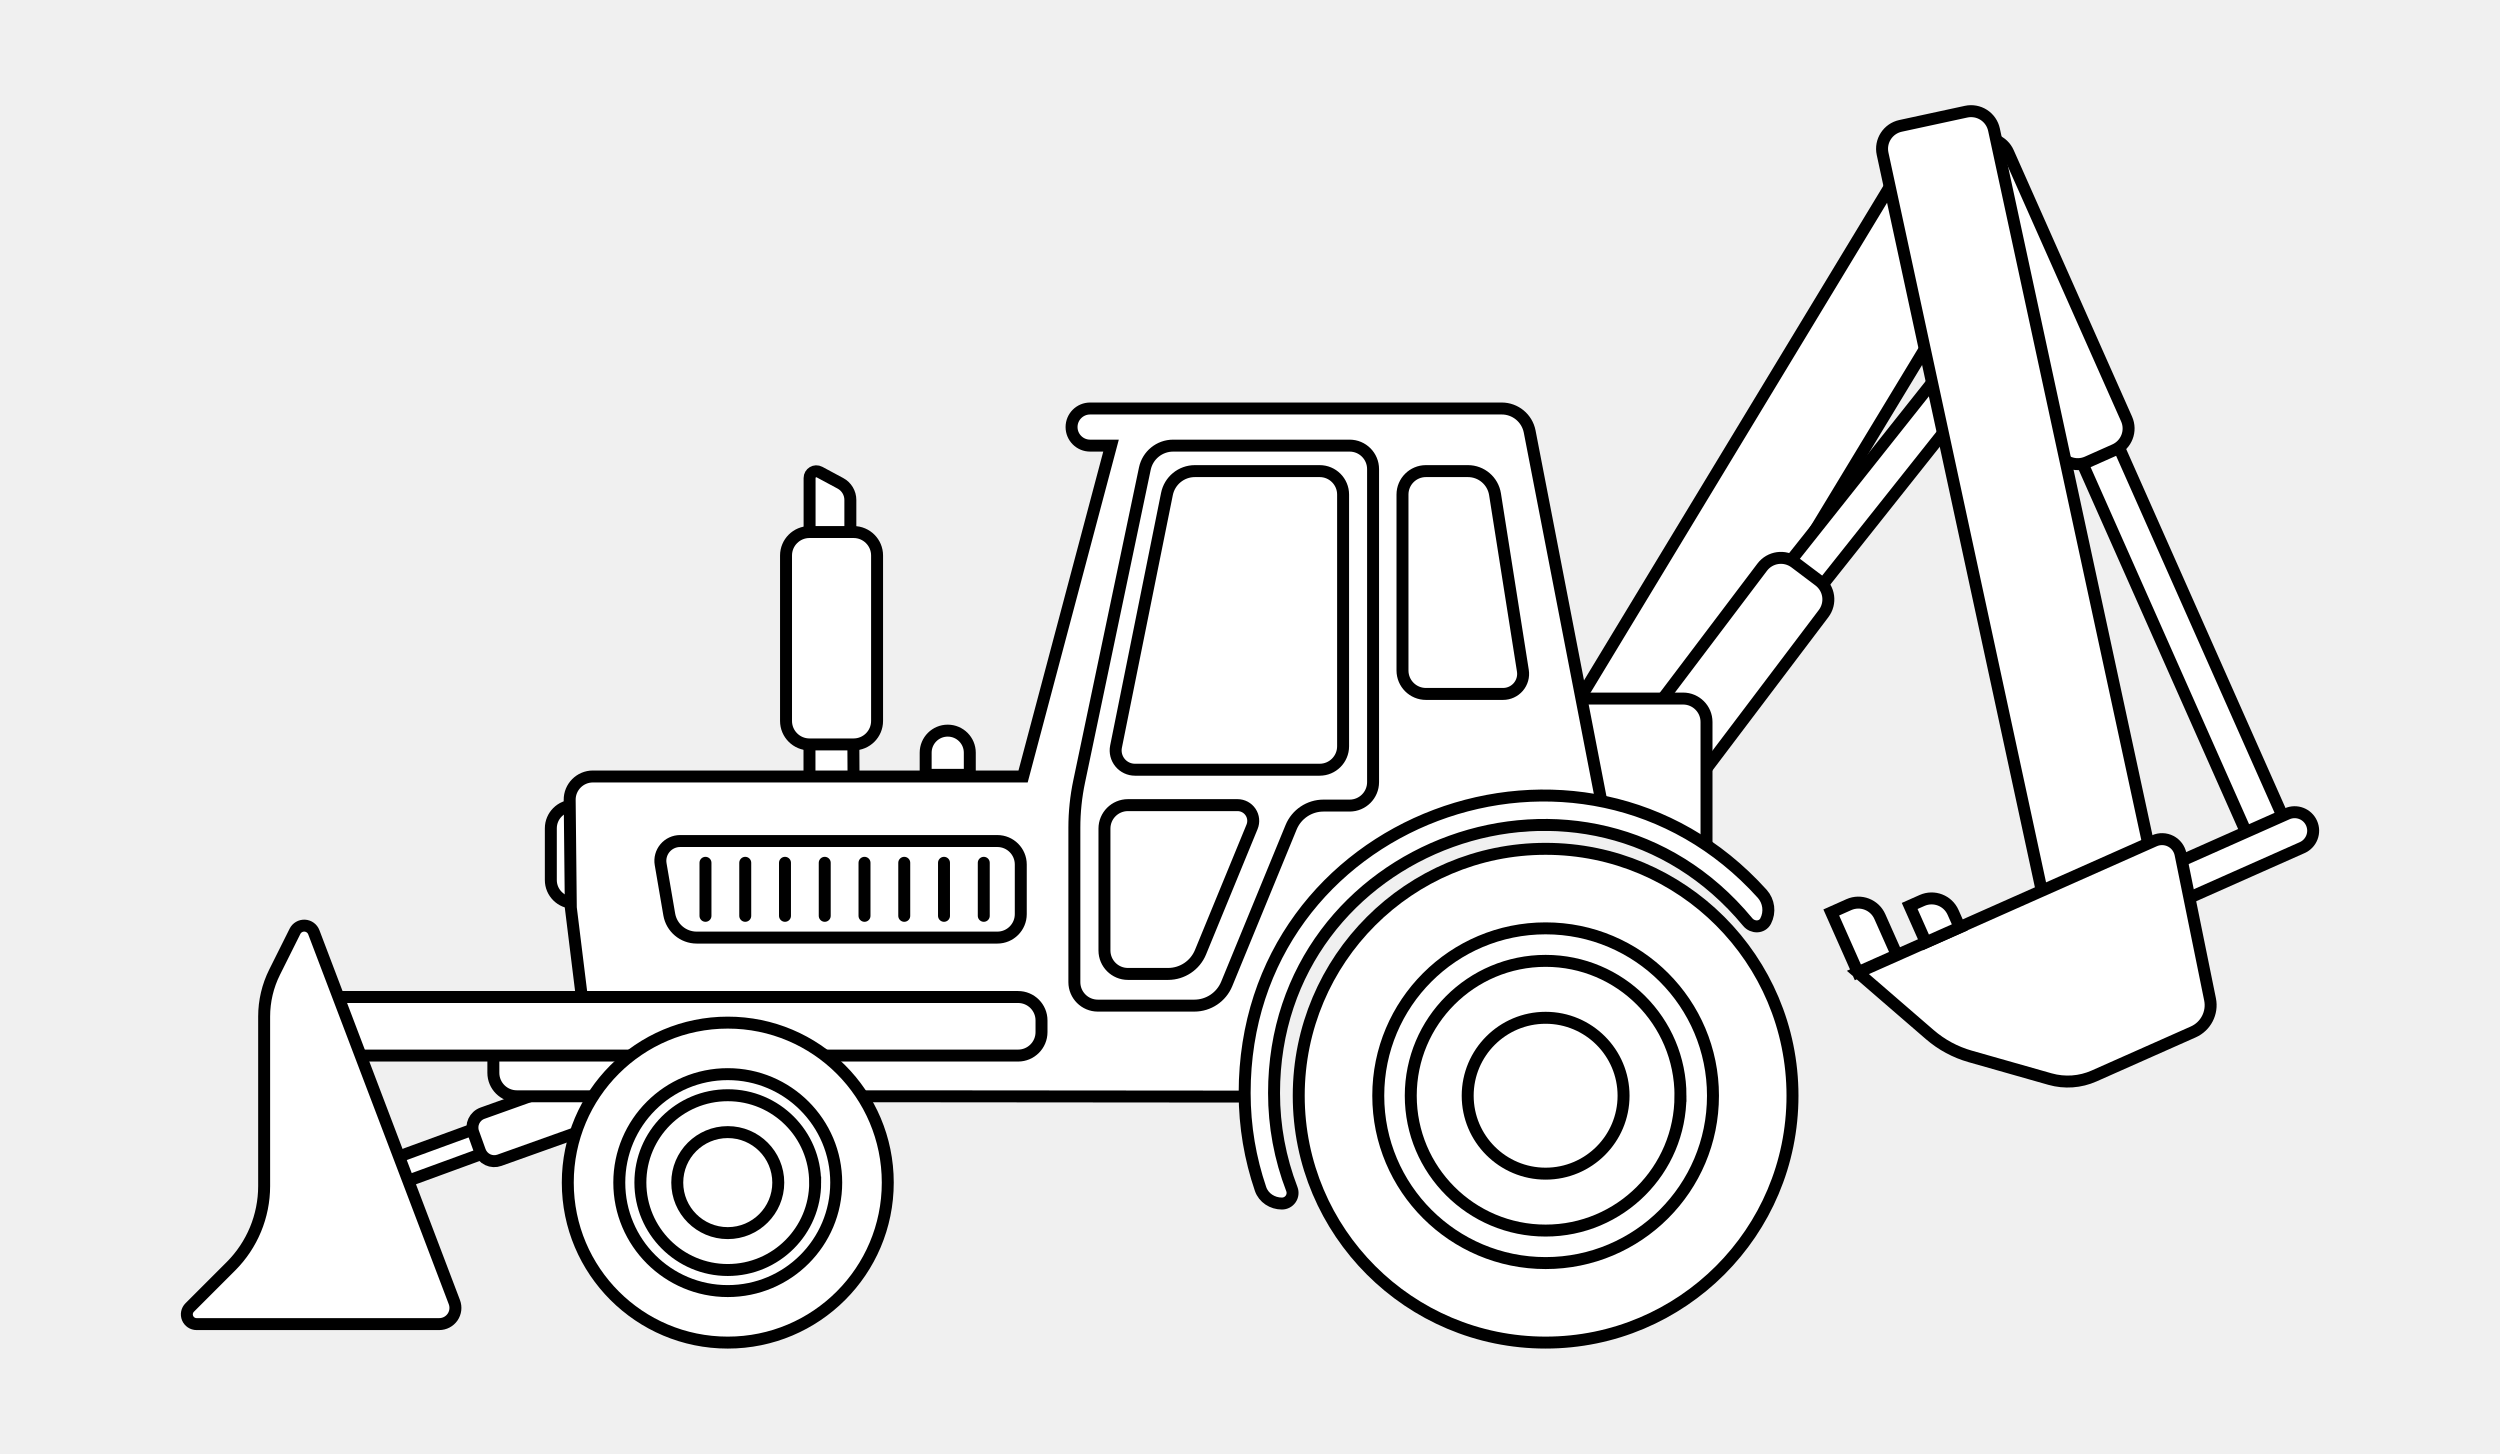
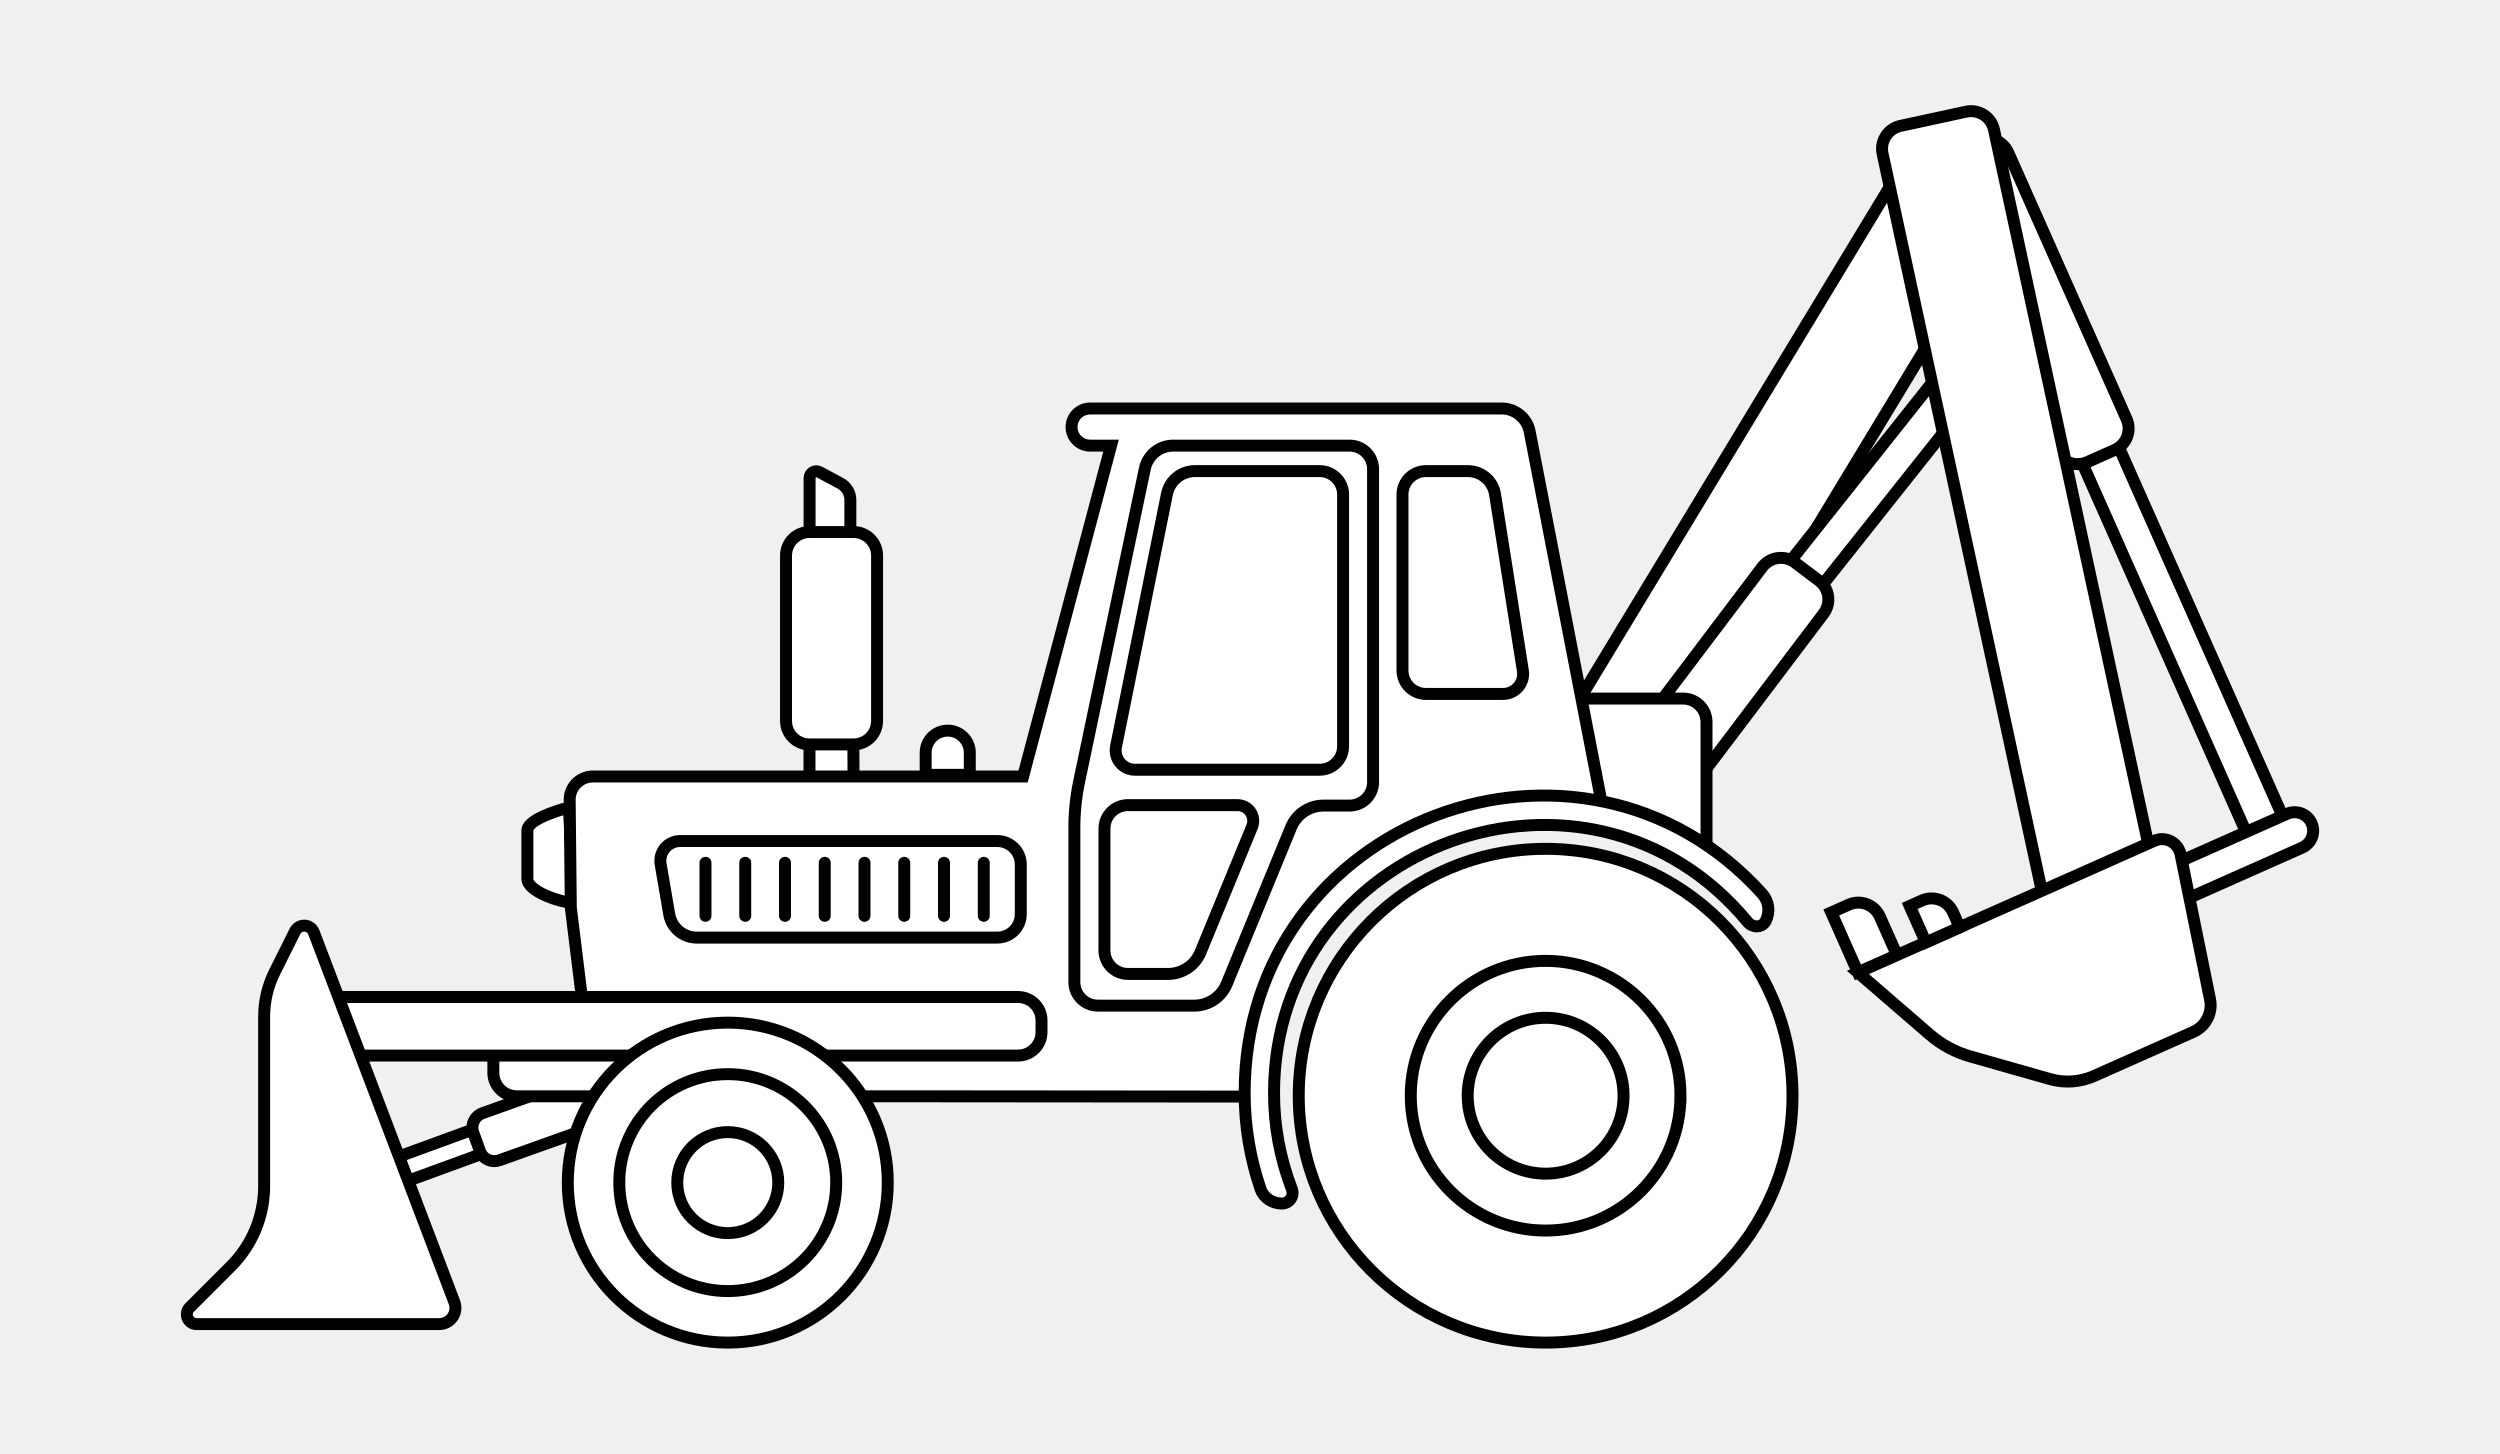
- <svg xmlns="http://www.w3.org/2000/svg" width="417.923" height="243.02" viewBox="0 0 110.575 64.299">
-   <g stroke="#000">
-     <g fill="#fff" stroke-width="2" stroke-miterlimit="10">
-       <path d="M35.808 23.722v-2.578c0-.226.24-.37.44-.263l.923.496c.27.145.44.428.44.734v2.007zM40.942 34.272h1.952v-.98a.976.976 0 00-1.952 0v.98zM36.78 24.12a.98.98 0 00-.977.977v11.37h1.953c0-6.296-.072-3.542-.072-10.708.058-.293-.645-1.64-.905-1.639z" stroke-width=".529" />
-       <path d="M34.766 24.57c0-.574.465-1.038 1.038-1.038h1.95c.573 0 1.039.464 1.039 1.037v7.32c0 .572-.466 1.037-1.038 1.037h-1.951a1.038 1.038 0 01-1.038-1.037z" stroke-width=".529" />
+ <svg xmlns="http://www.w3.org/2000/svg" width="417.923" height="243.02" viewBox="0 0 110.575 64.299" version="1.1" id="svg30">
+   <defs id="defs30" />
+   <g stroke="#000" id="g30">
+     <g fill="#fff" stroke-width="2" stroke-miterlimit="10" id="g2">
+       <path d="M35.808 23.722v-2.578c0-.226.24-.37.44-.263l.923.496c.27.145.44.428.44.734v2.007zM40.942 34.272h1.952v-.98a.976.976 0 00-1.952 0v.98zM36.78 24.12a.98.98 0 00-.977.977v11.37h1.953c0-6.296-.072-3.542-.072-10.708.058-.293-.645-1.64-.905-1.639z" stroke-width=".529" id="path1" />
+       <path d="M34.766 24.57c0-.574.465-1.038 1.038-1.038h1.95c.573 0 1.039.464 1.039 1.037v7.32c0 .572-.466 1.037-1.038 1.037h-1.951a1.038 1.038 0 01-1.038-1.037z" stroke-width=".529" id="path2" />
    </g>
-     <path fill="#fff" stroke-width=".529" stroke-miterlimit="10" d="M91.42 18.954l1.612-.715 8.077 18.198-1.612.715z" />
-     <path d="M90.95 19.913c.232.523.845.76 1.369.527l1.213-.54c.524-.232.76-.845.526-1.369L88.823 6.745a1.036 1.036 0 00-1.369-.527l-1.213.539c-.524.232-.76.845-.527 1.37z" fill="#fff" stroke-width=".529" stroke-miterlimit="10" />
-     <path d="M68.422 33.311c-.297.49-.14 1.129.35 1.426l2.537 1.536c.49.297 1.128.14 1.425-.35L88.832 9.326l-4.313-2.61z" fill="#fff" stroke-width=".529" stroke-miterlimit="10" />
-     <path d="M88.34 16.134a.883.883 0 00-1.41-1.064l-8.088 10.185 1.408 1.063zM102.241 36.41a.819.819 0 00-1.08-.416l-5.701 2.532.665 1.497 5.7-2.532a.819.819 0 00.416-1.081z" fill="#fff" stroke-width=".529" stroke-miterlimit="10" />
-     <path d="M95.544 39.767l-4.927 1.067-7.35-34.033a1.038 1.038 0 01.796-1.234l2.898-.627a1.036 1.036 0 011.233.794z" fill="#fff" stroke-width=".529" stroke-miterlimit="10" />
-     <path d="M96.445 37.782a.833.833 0 00-1.155-.595l-13.115 5.825 3.181 2.75a4.685 4.685 0 001.783.962l3.536 1.005a2.868 2.868 0 001.946-.138l4.388-1.949c.553-.245.862-.845.742-1.437zM83.145 40.54a1.038 1.038 0 00-1.37-.528l-.778.347 1.176 2.649 1.728-.768z" fill="#fff" stroke-width=".529" stroke-miterlimit="10" />
-     <path d="M86.384 40.354a1.038 1.038 0 00-1.37-.527l-.549.244.716 1.612 1.498-.665zM80.659 27.137a1.037 1.037 0 00-.204-1.454l-1.06-.799a1.037 1.037 0 00-1.453.203l-7.26 9.603a1.038 1.038 0 00.204 1.453l1.06.8a1.037 1.037 0 001.452-.203z" fill="#fff" stroke-width=".529" stroke-miterlimit="10" />
-     <g fill="#fff" stroke-width="2" stroke-miterlimit="10">
-       <path d="M18.104 52.207a.573.573 0 11-.386-1.08l3.554-1.3.387 1.08z" stroke-width=".529" />
-       <path d="M22.088 51.319a.674.674 0 01-.862-.408l-.292-.813a.675.675 0 01.408-.862l4.58-1.636a.674.674 0 01.862.409l.292.811a.675.675 0 01-.407.864z" stroke-width=".529" />
+     <path fill="#fff" stroke-width=".529" stroke-miterlimit="10" d="M91.42 18.954l1.612-.715 8.077 18.198-1.612.715z" id="path3" />
+     <path d="M90.95 19.913c.232.523.845.76 1.369.527l1.213-.54c.524-.232.76-.845.526-1.369L88.823 6.745a1.036 1.036 0 00-1.369-.527l-1.213.539c-.524.232-.76.845-.527 1.37z" fill="#fff" stroke-width=".529" stroke-miterlimit="10" id="path4" />
+     <path d="M68.422 33.311c-.297.49-.14 1.129.35 1.426l2.537 1.536c.49.297 1.128.14 1.425-.35L88.832 9.326l-4.313-2.61z" fill="#fff" stroke-width=".529" stroke-miterlimit="10" id="path5" />
+     <path d="M88.34 16.134a.883.883 0 00-1.41-1.064l-8.088 10.185 1.408 1.063zM102.241 36.41a.819.819 0 00-1.08-.416l-5.701 2.532.665 1.497 5.7-2.532a.819.819 0 00.416-1.081z" fill="#fff" stroke-width=".529" stroke-miterlimit="10" id="path6" />
+     <path d="M95.544 39.767l-4.927 1.067-7.35-34.033a1.038 1.038 0 01.796-1.234l2.898-.627a1.036 1.036 0 011.233.794z" fill="#fff" stroke-width=".529" stroke-miterlimit="10" id="path7" />
+     <path d="M96.445 37.782a.833.833 0 00-1.155-.595l-13.115 5.825 3.181 2.75a4.685 4.685 0 001.783.962l3.536 1.005a2.868 2.868 0 001.946-.138l4.388-1.949c.553-.245.862-.845.742-1.437zM83.145 40.54a1.038 1.038 0 00-1.37-.528l-.778.347 1.176 2.649 1.728-.768z" fill="#fff" stroke-width=".529" stroke-miterlimit="10" id="path8" />
+     <path d="M86.384 40.354a1.038 1.038 0 00-1.37-.527l-.549.244.716 1.612 1.498-.665zM80.659 27.137a1.037 1.037 0 00-.204-1.454l-1.06-.799a1.037 1.037 0 00-1.453.203l-7.26 9.603a1.038 1.038 0 00.204 1.453l1.06.8a1.037 1.037 0 001.452-.203z" fill="#fff" stroke-width=".529" stroke-miterlimit="10" id="path9" />
+     <g fill="#fff" stroke-width="2" stroke-miterlimit="10" id="g11">
+       <path d="M18.104 52.207a.573.573 0 11-.386-1.08l3.554-1.3.387 1.08z" stroke-width=".529" id="path10" />
+       <path d="M22.088 51.319a.674.674 0 01-.862-.408l-.292-.813a.675.675 0 01.408-.862l4.58-1.636a.674.674 0 01.862.409l.292.811a.675.675 0 01-.407.864z" stroke-width=".529" id="path11" />
    </g>
-     <g fill="#fff" stroke-width="2" stroke-miterlimit="10">
-       <path d="M79.282 48.464c0 6.03-4.889 10.919-10.92 10.919-6.03 0-10.919-4.889-10.919-10.919s4.889-10.92 10.92-10.92c6.03 0 10.919 4.89 10.919 10.92z" stroke-width=".529" />
-       <path d="M75.765 48.464a7.402 7.402 0 01-7.402 7.402 7.402 7.402 0 110-14.805 7.403 7.403 0 017.402 7.403z" stroke-width=".529" />
-       <path d="M74.327 48.464a5.964 5.964 0 11-11.929 0 5.964 5.964 0 0111.93 0z" stroke-width=".529" />
-       <path d="M71.81 48.464a3.447 3.447 0 11-6.894 0 3.447 3.447 0 016.894 0z" stroke-width=".529" />
+     <g fill="#fff" stroke-width="2" stroke-miterlimit="10" id="g15">
+       <path d="M79.282 48.464c0 6.03-4.889 10.919-10.92 10.919-6.03 0-10.919-4.889-10.919-10.919s4.889-10.92 10.92-10.92c6.03 0 10.919 4.89 10.919 10.92z" stroke-width=".529" id="path12" />
+       <path d="M74.327 48.464a5.964 5.964 0 11-11.929 0 5.964 5.964 0 0111.93 0z" stroke-width=".529" id="path14" />
+       <path d="M71.81 48.464a3.447 3.447 0 11-6.894 0 3.447 3.447 0 016.894 0z" stroke-width=".529" id="path15" />
    </g>
-     <path d="M75.479 38.407v-6.473c0-.573-.465-1.037-1.038-1.037H68.06v5.253c.101-.003.202-.008.304-.008 2.651 0 5.106.84 7.116 2.265zM24.363 36.638c0-.556.451-1.007 1.007-1.007h0v4.3h0c-.556 0-1.007-.45-1.007-1.006z" fill="#fff" stroke-width=".529" stroke-miterlimit="10" />
-     <path d="M67.657 19.086a1.26 1.26 0 00-1.234-1.018H48.216a.821.821 0 100 1.642h.925l-3.89 14.634H26.224c-.571 0-1.033.467-1.027 1.037l.05 4.764 1.03 8.358c.033-.034 29.903 0 29.903 0-.001-.062-.004-.122-.004-.183 0-6.536 5.297-11.834 11.832-11.834 1.073 0 2.08-.023 3.07.245z" fill="#fff" stroke-width=".529" stroke-miterlimit="10" />
-     <path d="M48.85 42.04c0 .573.465 1.037 1.038 1.037h1.78a1.55 1.55 0 001.43-.959l2.28-5.547a.695.695 0 00-.643-.96h-4.847c-.573 0-1.038.465-1.038 1.038zM21.821 47.452c0 .572.465 1.037 1.038 1.037h4.807c.573 0 1.037-.465 1.037-1.037v-2.318c0-.573-.464-1.037-1.037-1.037h-4.807c-.573 0-1.038.464-1.038 1.037z" fill="#fff" stroke-width=".529" stroke-miterlimit="10" />
-     <path d="M46.066 45.65c0 .574-.464 1.038-1.037 1.038h-32.36v-2.59h32.36c.573 0 1.037.463 1.037 1.037z" fill="#fff" stroke-width=".529" stroke-miterlimit="10" />
-     <g fill="#fff" stroke-width="2" stroke-miterlimit="10">
-       <path d="M39.266 52.307a7.076 7.076 0 11-14.153 0 7.076 7.076 0 0114.153 0z" stroke-width=".529" />
-       <path d="M36.986 52.307a4.797 4.797 0 11-9.595 0 4.797 4.797 0 019.595 0z" stroke-width=".529" />
-       <path d="M36.055 52.307a3.865 3.865 0 11-7.731 0 3.865 3.865 0 017.73 0z" stroke-width=".529" />
-       <path d="M34.423 52.307a2.234 2.234 0 11-4.468 0 2.234 2.234 0 014.468 0z" stroke-width=".529" />
+     <path d="m 75.479,38.407 v -6.473 c 0,-0.573 -0.465,-1.037 -1.038,-1.037 H 68.06 v 5.253 c 0.101,-0.003 0.202,-0.008 0.304,-0.008 2.651,0 5.106,0.84 7.116,2.265 z M 23.326,36.73 c 0,-0.556 1.839,-1.017 1.839,-1.017 v 0 L 25.37,39.931 v 0 c -0.556,0 -2.044,-0.501 -2.044,-1.057 z" fill="#ffffff" stroke-width="0.529" stroke-miterlimit="10" id="path16" />
+     <path d="M67.657 19.086a1.26 1.26 0 00-1.234-1.018H48.216a.821.821 0 100 1.642h.925l-3.89 14.634H26.224c-.571 0-1.033.467-1.027 1.037l.05 4.764 1.03 8.358c.033-.034 29.903 0 29.903 0-.001-.062-.004-.122-.004-.183 0-6.536 5.297-11.834 11.832-11.834 1.073 0 2.08-.023 3.07.245z" fill="#fff" stroke-width=".529" stroke-miterlimit="10" id="path17" />
+     <path d="M48.85 42.04c0 .573.465 1.037 1.038 1.037h1.78a1.55 1.55 0 001.43-.959l2.28-5.547a.695.695 0 00-.643-.96h-4.847c-.573 0-1.038.465-1.038 1.038zM21.821 47.452c0 .572.465 1.037 1.038 1.037h4.807c.573 0 1.037-.465 1.037-1.037v-2.318c0-.573-.464-1.037-1.037-1.037h-4.807c-.573 0-1.038.464-1.038 1.037z" fill="#fff" stroke-width=".529" stroke-miterlimit="10" id="path18" />
+     <path d="M46.066 45.65c0 .574-.464 1.038-1.037 1.038h-32.36v-2.59h32.36c.573 0 1.037.463 1.037 1.037z" fill="#fff" stroke-width=".529" stroke-miterlimit="10" id="path19" />
+     <g fill="#fff" stroke-width="2" stroke-miterlimit="10" id="g23">
+       <path d="M39.266 52.307a7.076 7.076 0 11-14.153 0 7.076 7.076 0 0114.153 0z" stroke-width=".529" id="path20" />
+       <path d="M36.986 52.307a4.797 4.797 0 11-9.595 0 4.797 4.797 0 019.595 0z" stroke-width=".529" id="path21" />
+       <path d="M34.423 52.307a2.234 2.234 0 11-4.468 0 2.234 2.234 0 014.468 0z" stroke-width=".529" id="path23" />
    </g>
-     <path d="M13.047 41.193a.455.455 0 01.833.042l6.217 16.36a.716.716 0 01-.67.97H8.694a.43.43 0 01-.304-.734l1.825-1.825a5.02 5.02 0 001.468-3.542v-7.502c0-.682.159-1.356.464-1.966zM77.941 39.531c-7.961-8.825-22.89-3.364-22.89 8.815 0 1.485.249 2.911.703 4.242.136.397.526.645.945.645a.47.47 0 00.44-.638 11.8 11.8 0 01-.788-4.25c0-11.08 13.906-16.082 20.95-7.563.218.264.636.26.794-.043a1.07 1.07 0 00-.154-1.208z" fill="#fff" stroke-width=".529" stroke-miterlimit="10" />
-     <g fill="#fff" stroke-width="2" stroke-miterlimit="10">
-       <path d="M29.601 40.447c.102.59.615 1.023 1.213 1.023h13.298c.573 0 1.037-.465 1.037-1.038v-2.195c0-.573-.464-1.038-1.037-1.038h-14.03a.875.875 0 00-.862 1.023z" stroke-width=".529" />
-       <g stroke-linecap="round">
-         <path d="M31.203 40.507v-2.345M32.962 40.507v-2.345M34.72 40.507v-2.345M36.478 40.507v-2.345M38.237 40.507v-2.345M39.995 40.507v-2.345M41.753 40.507v-2.345M43.512 40.507v-2.345" stroke-width=".529" />
+     <path d="M13.047 41.193a.455.455 0 01.833.042l6.217 16.36a.716.716 0 01-.67.97H8.694a.43.43 0 01-.304-.734l1.825-1.825a5.02 5.02 0 001.468-3.542v-7.502c0-.682.159-1.356.464-1.966zM77.941 39.531c-7.961-8.825-22.89-3.364-22.89 8.815 0 1.485.249 2.911.703 4.242.136.397.526.645.945.645a.47.47 0 00.44-.638 11.8 11.8 0 01-.788-4.25c0-11.08 13.906-16.082 20.95-7.563.218.264.636.26.794-.043a1.07 1.07 0 00-.154-1.208z" fill="#fff" stroke-width=".529" stroke-miterlimit="10" id="path24" />
+     <g fill="#fff" stroke-width="2" stroke-miterlimit="10" id="g27">
+       <path d="M29.601 40.447c.102.59.615 1.023 1.213 1.023h13.298c.573 0 1.037-.465 1.037-1.038v-2.195c0-.573-.464-1.038-1.037-1.038h-14.03a.875.875 0 00-.862 1.023z" stroke-width=".529" id="path25" />
+       <g stroke-linecap="round" id="g26">
+         <path d="M31.203 40.507v-2.345M32.962 40.507v-2.345M34.72 40.507v-2.345M36.478 40.507v-2.345M38.237 40.507v-2.345M39.995 40.507v-2.345M41.753 40.507v-2.345M43.512 40.507v-2.345" stroke-width=".529" id="path26" />
      </g>
    </g>
-     <g stroke-width="2" stroke-miterlimit="10">
-       <path d="M49.361 33.027a.854.854 0 00.838 1.018h8.169c.573 0 1.037-.464 1.037-1.037V21.875c0-.574-.464-1.038-1.037-1.038H52.85c-.602 0-1.121.427-1.237 1.018z" fill="#fff" stroke-width=".529" />
-       <path d="M60.731 20.748c0-.573-.464-1.038-1.037-1.038h-7.807a1.28 1.28 0 00-1.25 1.016l-2.904 13.831a9.963 9.963 0 00-.214 2.053v6.831c0 .573.465 1.038 1.038 1.038h4.269a1.55 1.55 0 001.432-.96l2.847-6.928a1.55 1.55 0 011.432-.96h1.157c.573 0 1.037-.464 1.037-1.037z" fill="none" stroke-width=".529" />
-       <path d="M67.357 29.668a.887.887 0 01-.877 1.025h-3.41a1.038 1.038 0 01-1.038-1.037v-7.782c0-.573.465-1.037 1.037-1.037h1.857c.597 0 1.106.435 1.199 1.024z" fill="#fff" stroke-width=".529" />
+     <g stroke-width="2" stroke-miterlimit="10" id="g29">
+       <path d="M49.361 33.027a.854.854 0 00.838 1.018h8.169c.573 0 1.037-.464 1.037-1.037V21.875c0-.574-.464-1.038-1.037-1.038H52.85c-.602 0-1.121.427-1.237 1.018z" fill="#fff" stroke-width=".529" id="path27" />
+       <path d="M60.731 20.748c0-.573-.464-1.038-1.037-1.038h-7.807a1.28 1.28 0 00-1.25 1.016l-2.904 13.831a9.963 9.963 0 00-.214 2.053v6.831c0 .573.465 1.038 1.038 1.038h4.269a1.55 1.55 0 001.432-.96l2.847-6.928a1.55 1.55 0 011.432-.96h1.157c.573 0 1.037-.464 1.037-1.037z" fill="none" stroke-width=".529" id="path28" />
+       <path d="M67.357 29.668a.887.887 0 01-.877 1.025h-3.41a1.038 1.038 0 01-1.038-1.037v-7.782c0-.573.465-1.037 1.037-1.037h1.857c.597 0 1.106.435 1.199 1.024z" fill="#fff" stroke-width=".529" id="path29" />
    </g>
  </g>
</svg>
